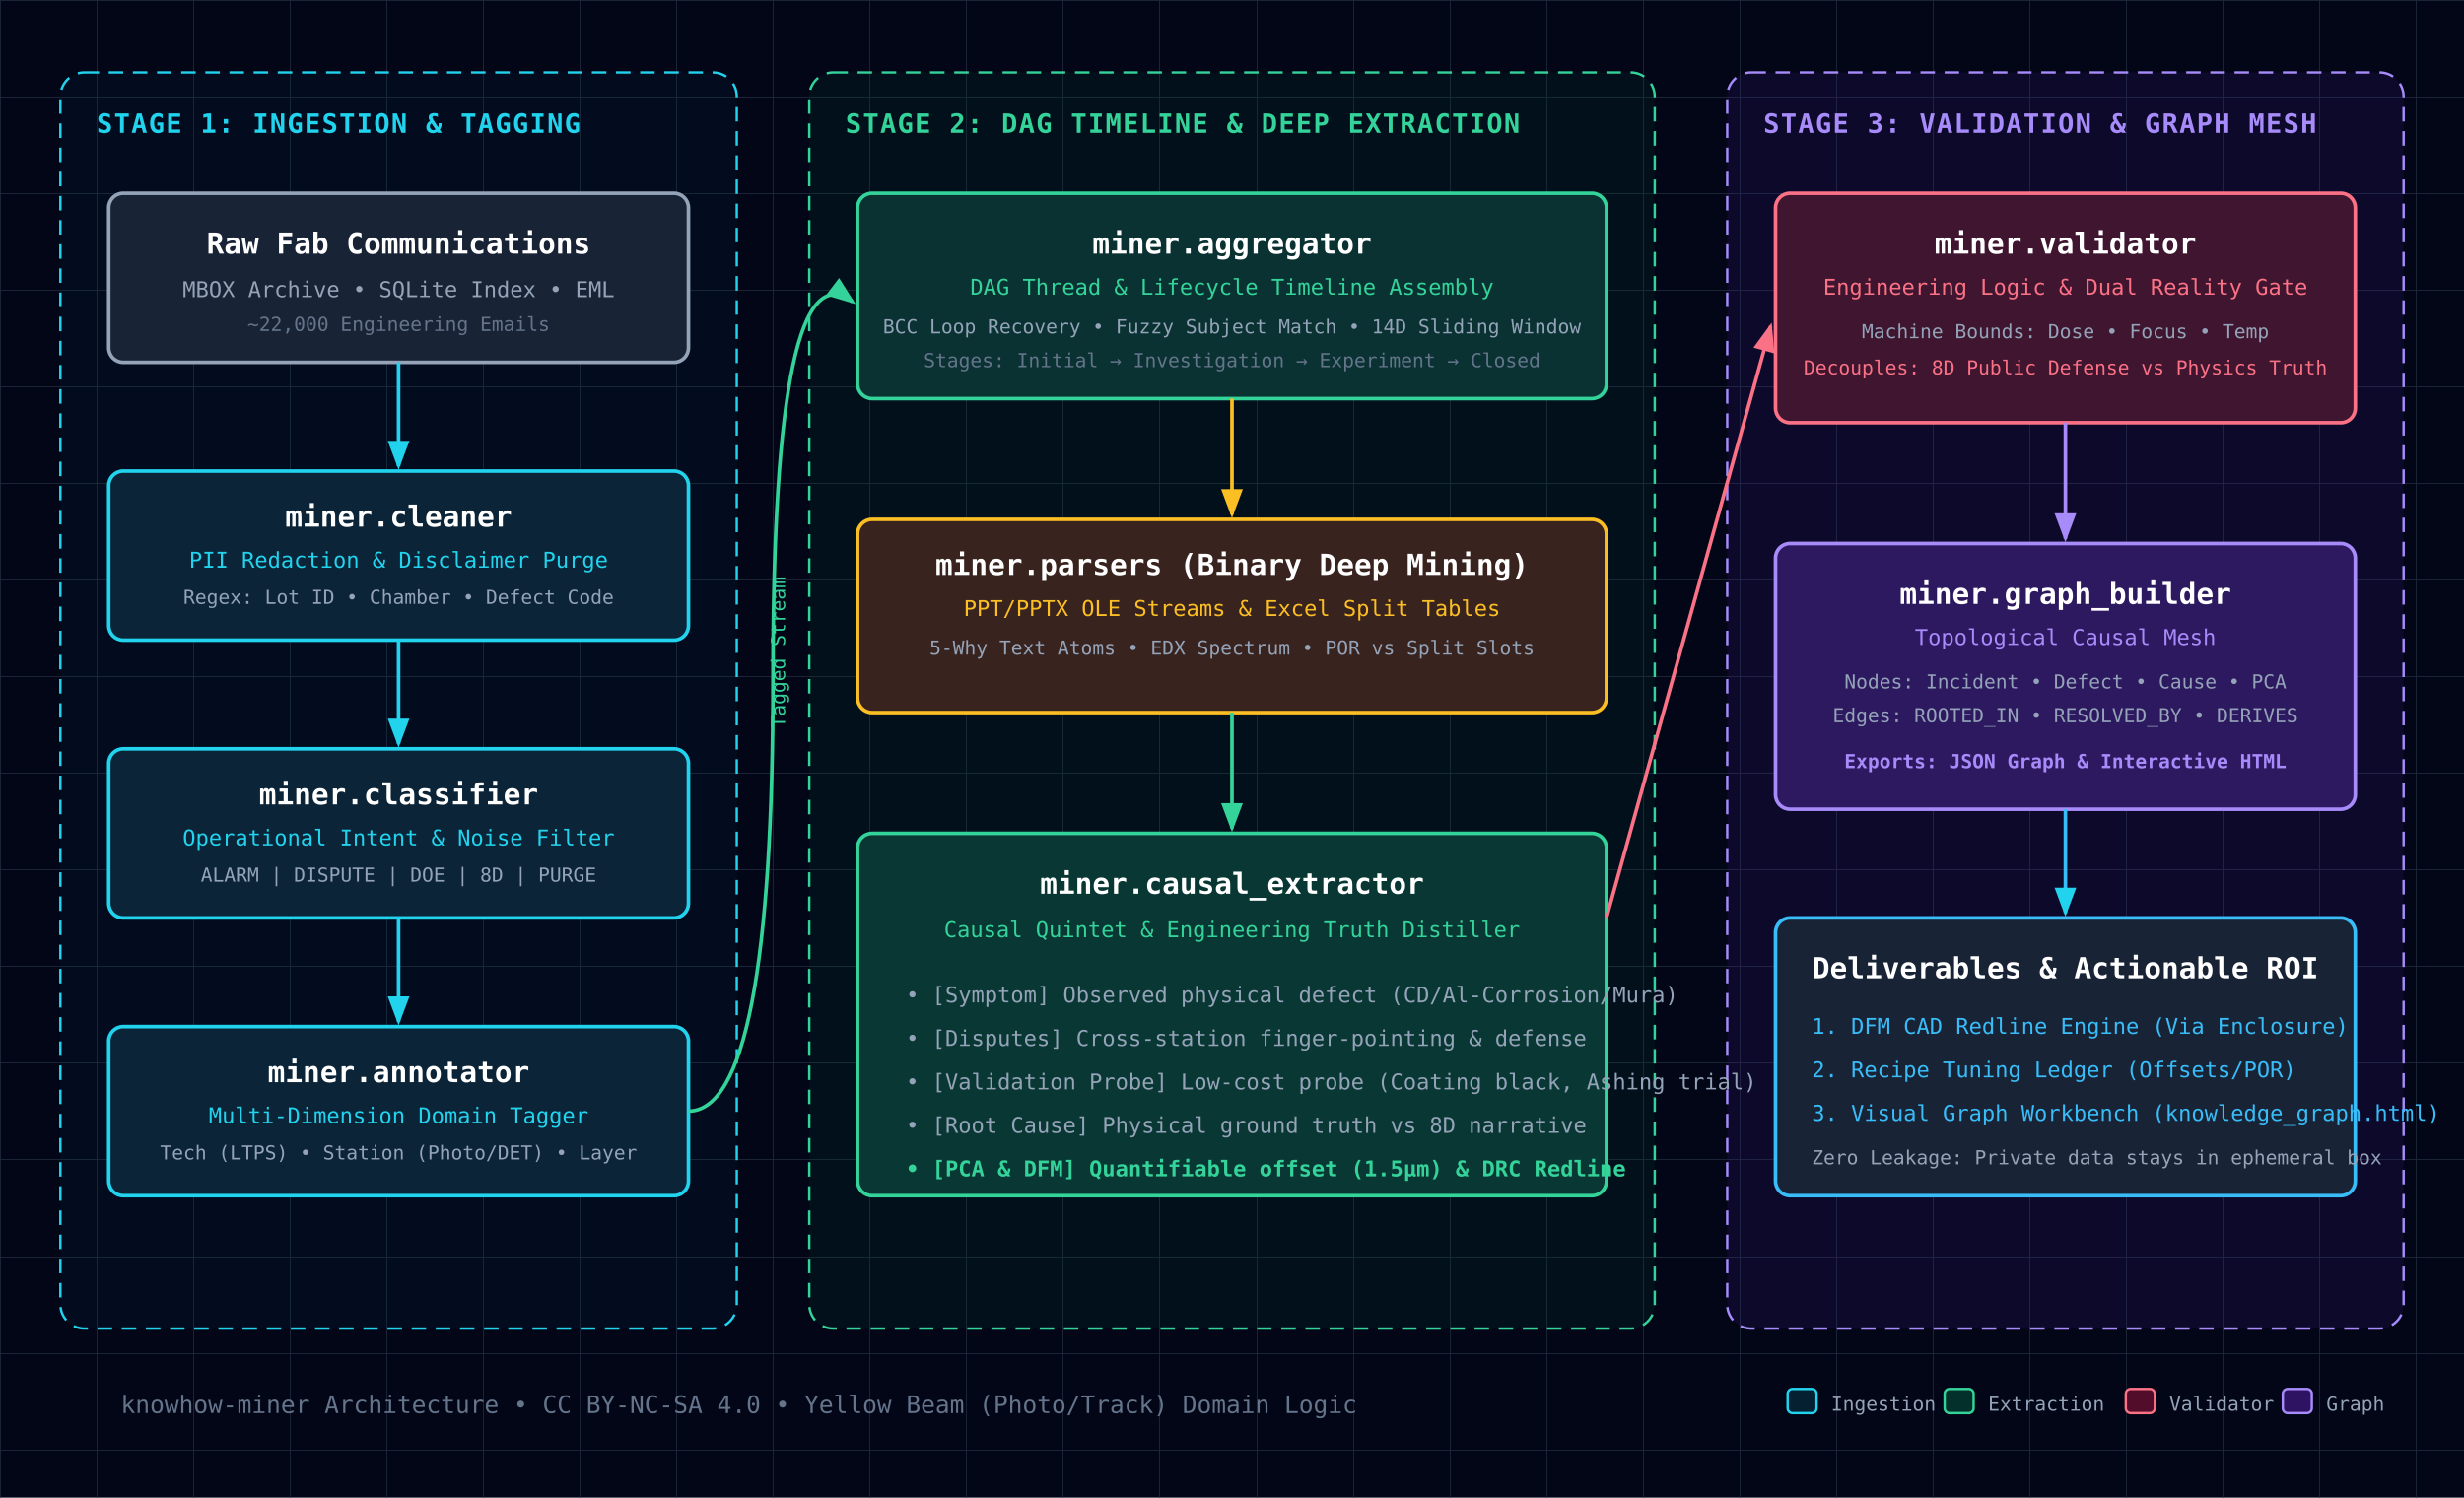
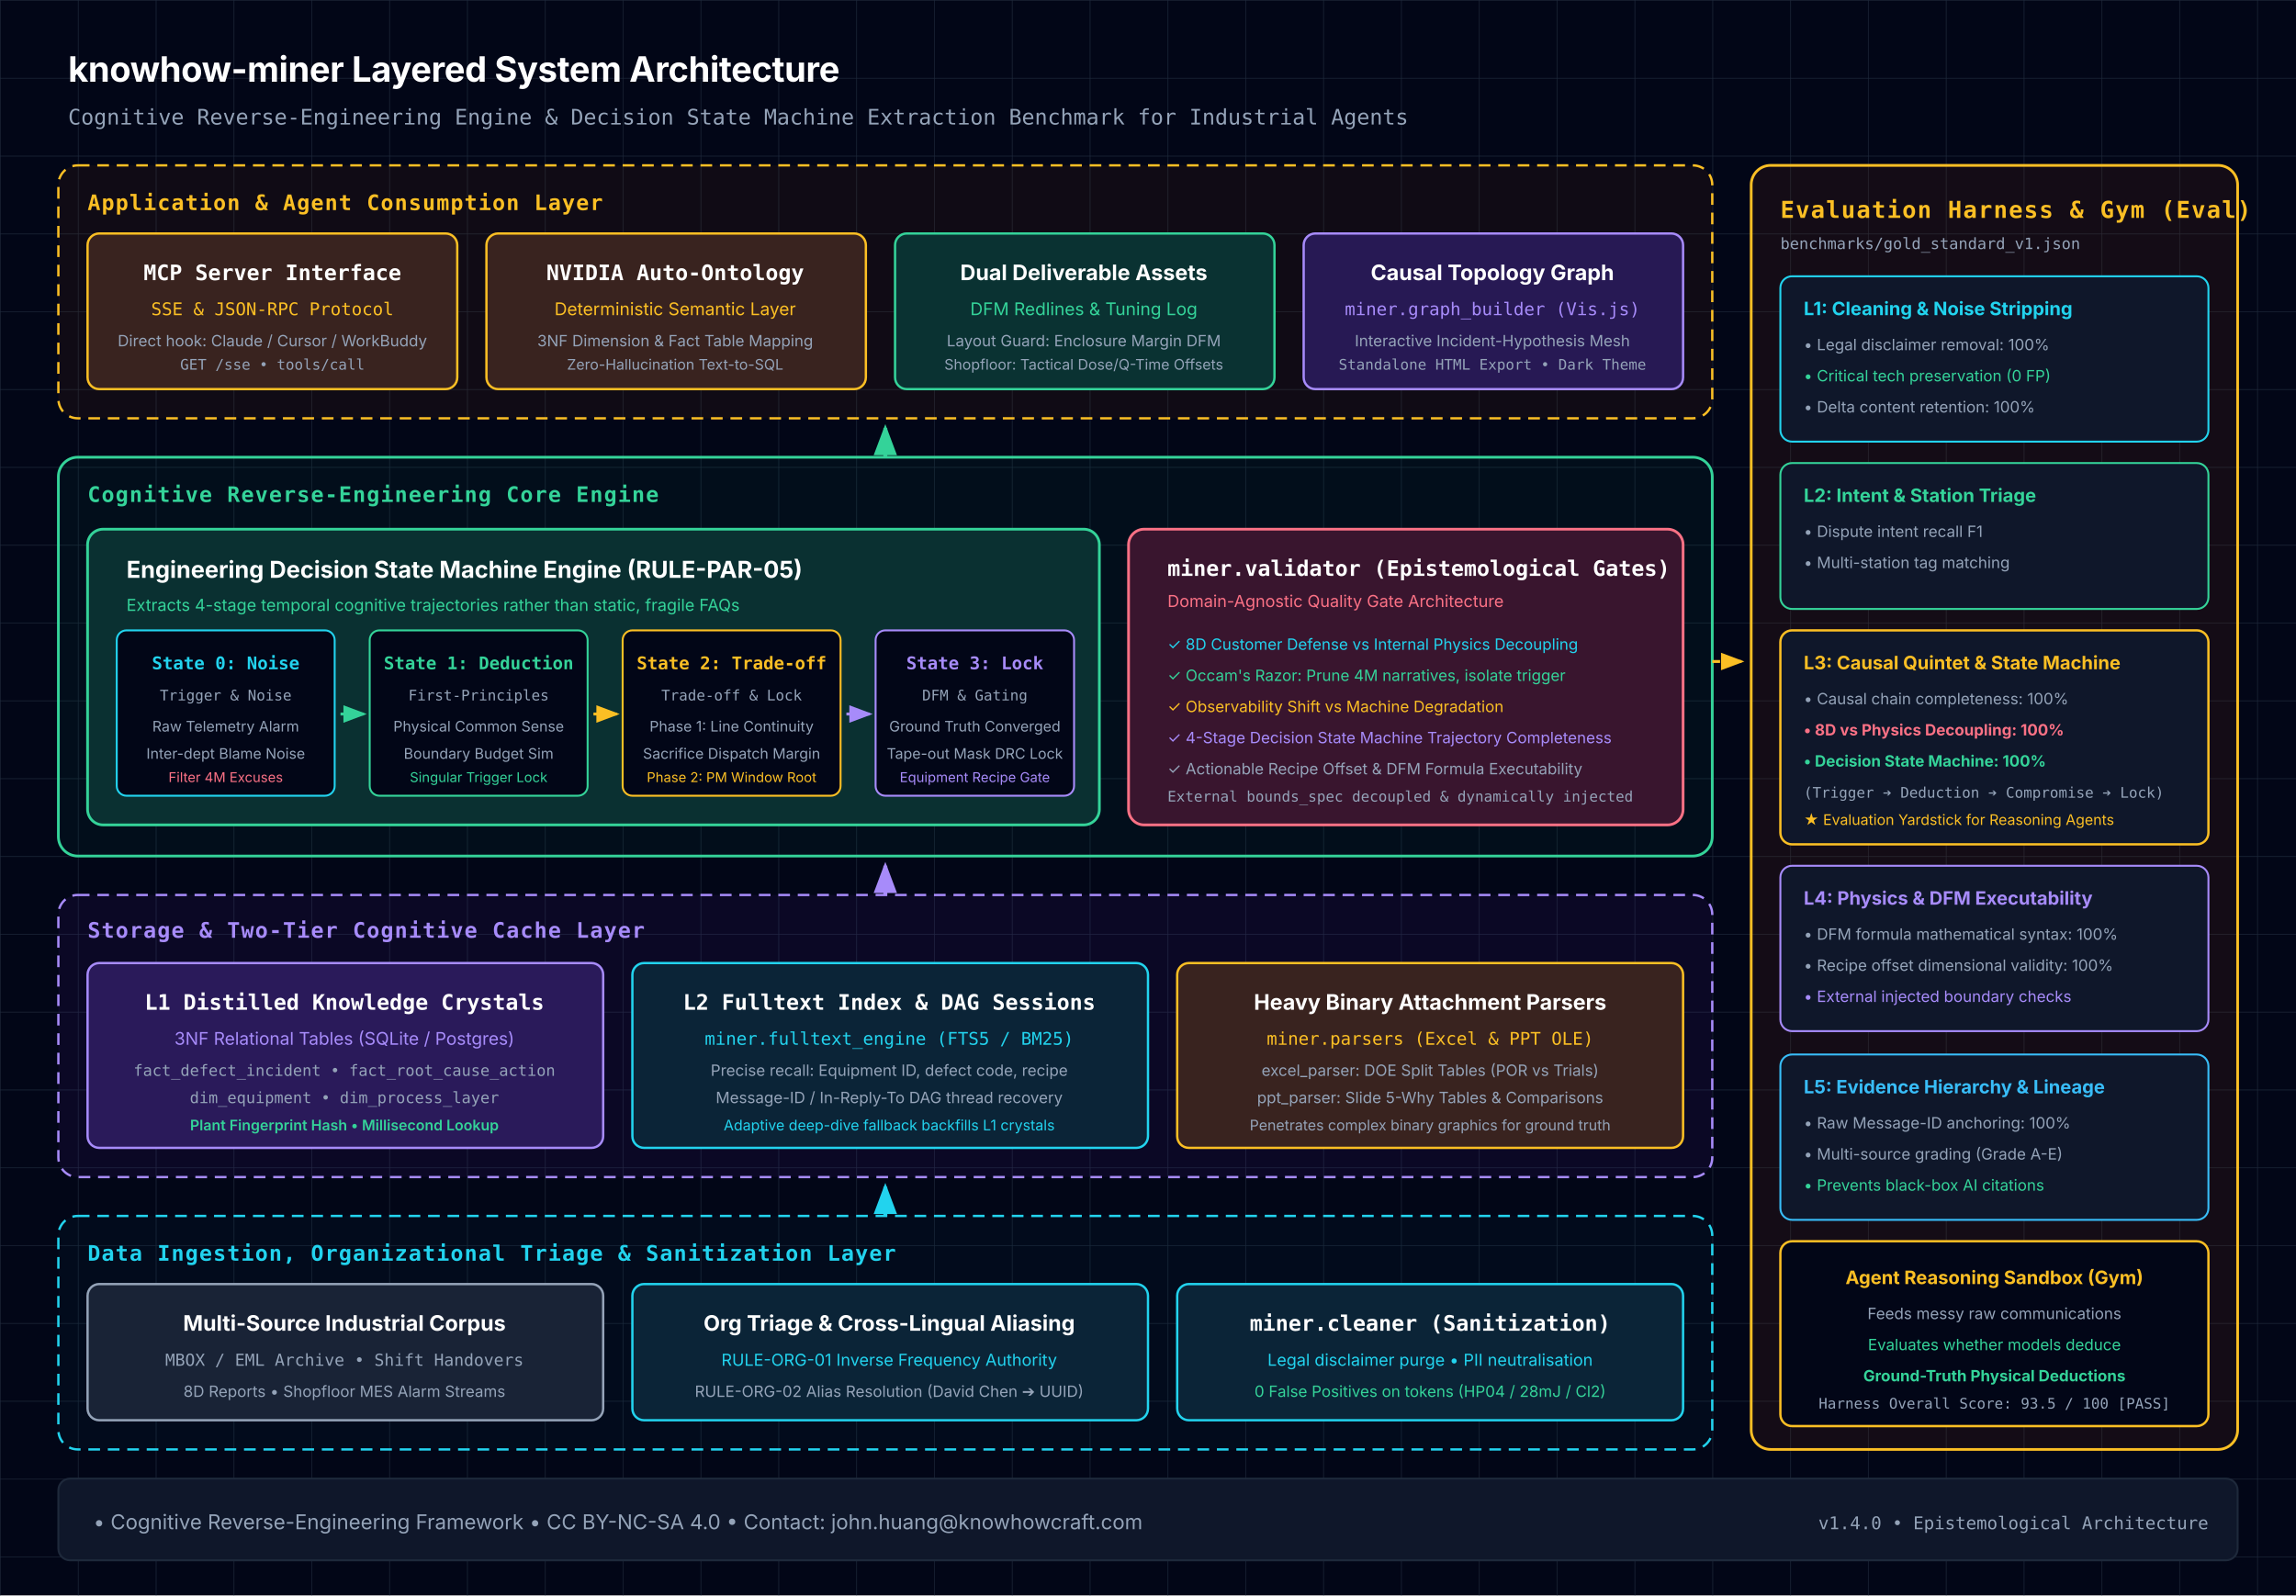
- <svg xmlns="http://www.w3.org/2000/svg" viewBox="0 0 1020 620" width="100%" height="100%">
+ <svg xmlns="http://www.w3.org/2000/svg" viewBox="0 0 1180 820" width="100%" height="100%">
  <defs>
    <pattern id="grid" width="40" height="40" patternUnits="userSpaceOnUse">
-       <path d="M 40 0 L 0 0 0 40" fill="none" stroke="#1e293b" stroke-width="0.7" />
+       <path d="M 40 0 L 0 0 0 40" fill="none" stroke="#1e293b" stroke-width="0.6" />
    </pattern>
    <marker id="arrow-cyan" markerWidth="8" markerHeight="6" refX="7" refY="3" orient="auto">
      <polygon points="0 0, 8 3, 0 6" fill="#22d3ee" />
    </marker>
    <marker id="arrow-emerald" markerWidth="8" markerHeight="6" refX="7" refY="3" orient="auto">
      <polygon points="0 0, 8 3, 0 6" fill="#34d399" />
    </marker>
    <marker id="arrow-amber" markerWidth="8" markerHeight="6" refX="7" refY="3" orient="auto">
      <polygon points="0 0, 8 3, 0 6" fill="#fbbf24" />
    </marker>
    <marker id="arrow-rose" markerWidth="8" markerHeight="6" refX="7" refY="3" orient="auto">
      <polygon points="0 0, 8 3, 0 6" fill="#fb7185" />
    </marker>
    <marker id="arrow-violet" markerWidth="8" markerHeight="6" refX="7" refY="3" orient="auto">
      <polygon points="0 0, 8 3, 0 6" fill="#a78bfa" />
    </marker>
-     <marker id="arrow-slate" markerWidth="8" markerHeight="6" refX="7" refY="3" orient="auto">
-       <polygon points="0 0, 8 3, 0 6" fill="#94a3b8" />
-     </marker>
  </defs>
  <rect width="100%" height="100%" fill="#020617" />
  <rect width="100%" height="100%" fill="url(#grid)" />
-   <rect x="25" y="30" width="280" height="520" rx="10" fill="rgba(8, 51, 68, 0.15)" stroke="#22d3ee" stroke-width="1" stroke-dasharray="6,4" />
-   <text x="40" y="55" fill="#22d3ee" font-family="'JetBrains Mono', Consolas, monospace" font-size="11" font-weight="700" letter-spacing="0.05em">STAGE 1: INGESTION &amp; TAGGING</text>
-   <rect x="335" y="30" width="350" height="520" rx="10" fill="rgba(6, 78, 59, 0.15)" stroke="#34d399" stroke-width="1" stroke-dasharray="6,4" />
-   <text x="350" y="55" fill="#34d399" font-family="'JetBrains Mono', Consolas, monospace" font-size="11" font-weight="700" letter-spacing="0.05em">STAGE 2: DAG TIMELINE &amp; DEEP EXTRACTION</text>
-   <rect x="715" y="30" width="280" height="520" rx="10" fill="rgba(76, 29, 149, 0.15)" stroke="#a78bfa" stroke-width="1" stroke-dasharray="6,4" />
-   <text x="730" y="55" fill="#a78bfa" font-family="'JetBrains Mono', Consolas, monospace" font-size="11" font-weight="700" letter-spacing="0.05em">STAGE 3: VALIDATION &amp; GRAPH MESH</text>
-   <rect x="45" y="80" width="240" height="70" rx="6" fill="#0f172a" />
-   <rect x="45" y="80" width="240" height="70" rx="6" fill="rgba(30, 41, 59, 0.7)" stroke="#94a3b8" stroke-width="1.5" />
-   <text x="165" y="105" fill="#ffffff" font-family="'JetBrains Mono', monospace" font-size="12" font-weight="700" text-anchor="middle">Raw Fab Communications</text>
-   <text x="165" y="123" fill="#94a3b8" font-family="'JetBrains Mono', monospace" font-size="9" text-anchor="middle">MBOX Archive • SQLite Index • EML</text>
-   <text x="165" y="137" fill="#64748b" font-family="'JetBrains Mono', monospace" font-size="8" text-anchor="middle">~22,000 Engineering Emails</text>
-   <rect x="45" y="195" width="240" height="70" rx="6" fill="#0f172a" />
-   <rect x="45" y="195" width="240" height="70" rx="6" fill="rgba(8, 51, 68, 0.5)" stroke="#22d3ee" stroke-width="1.5" />
-   <text x="165" y="218" fill="#ffffff" font-family="'JetBrains Mono', monospace" font-size="12" font-weight="700" text-anchor="middle">miner.cleaner</text>
-   <text x="165" y="235" fill="#22d3ee" font-family="'JetBrains Mono', monospace" font-size="9" text-anchor="middle">PII Redaction &amp; Disclaimer Purge</text>
-   <text x="165" y="250" fill="#94a3b8" font-family="'JetBrains Mono', monospace" font-size="8" text-anchor="middle">Regex: Lot ID • Chamber • Defect Code</text>
-   <rect x="45" y="310" width="240" height="70" rx="6" fill="#0f172a" />
-   <rect x="45" y="310" width="240" height="70" rx="6" fill="rgba(8, 51, 68, 0.5)" stroke="#22d3ee" stroke-width="1.5" />
-   <text x="165" y="333" fill="#ffffff" font-family="'JetBrains Mono', monospace" font-size="12" font-weight="700" text-anchor="middle">miner.classifier</text>
-   <text x="165" y="350" fill="#22d3ee" font-family="'JetBrains Mono', monospace" font-size="9" text-anchor="middle">Operational Intent &amp; Noise Filter</text>
-   <text x="165" y="365" fill="#94a3b8" font-family="'JetBrains Mono', monospace" font-size="8" text-anchor="middle">ALARM | DISPUTE | DOE | 8D | PURGE</text>
-   <rect x="45" y="425" width="240" height="70" rx="6" fill="#0f172a" />
-   <rect x="45" y="425" width="240" height="70" rx="6" fill="rgba(8, 51, 68, 0.5)" stroke="#22d3ee" stroke-width="1.5" />
-   <text x="165" y="448" fill="#ffffff" font-family="'JetBrains Mono', monospace" font-size="12" font-weight="700" text-anchor="middle">miner.annotator</text>
-   <text x="165" y="465" fill="#22d3ee" font-family="'JetBrains Mono', monospace" font-size="9" text-anchor="middle">Multi-Dimension Domain Tagger</text>
-   <text x="165" y="480" fill="#94a3b8" font-family="'JetBrains Mono', monospace" font-size="8" text-anchor="middle">Tech (LTPS) • Station (Photo/DET) • Layer</text>
-   <line x1="165" y1="150" x2="165" y2="193" stroke="#22d3ee" stroke-width="1.5" marker-end="url(#arrow-cyan)" />
-   <line x1="165" y1="265" x2="165" y2="308" stroke="#22d3ee" stroke-width="1.5" marker-end="url(#arrow-cyan)" />
-   <line x1="165" y1="380" x2="165" y2="423" stroke="#22d3ee" stroke-width="1.5" marker-end="url(#arrow-cyan)" />
-   <rect x="355" y="80" width="310" height="85" rx="6" fill="#0f172a" />
-   <rect x="355" y="80" width="310" height="85" rx="6" fill="rgba(6, 78, 59, 0.5)" stroke="#34d399" stroke-width="1.5" />
-   <text x="510" y="105" fill="#ffffff" font-family="'JetBrains Mono', monospace" font-size="12" font-weight="700" text-anchor="middle">miner.aggregator</text>
-   <text x="510" y="122" fill="#34d399" font-family="'JetBrains Mono', monospace" font-size="9" text-anchor="middle">DAG Thread &amp; Lifecycle Timeline Assembly</text>
-   <text x="510" y="138" fill="#94a3b8" font-family="'JetBrains Mono', monospace" font-size="8" text-anchor="middle">BCC Loop Recovery • Fuzzy Subject Match • 14D Sliding Window</text>
-   <text x="510" y="152" fill="#64748b" font-family="'JetBrains Mono', monospace" font-size="8" text-anchor="middle">Stages: Initial → Investigation → Experiment → Closed</text>
-   <rect x="355" y="215" width="310" height="80" rx="6" fill="#0f172a" />
-   <rect x="355" y="215" width="310" height="80" rx="6" fill="rgba(120, 53, 15, 0.4)" stroke="#fbbf24" stroke-width="1.5" />
-   <text x="510" y="238" fill="#ffffff" font-family="'JetBrains Mono', monospace" font-size="12" font-weight="700" text-anchor="middle">miner.parsers (Binary Deep Mining)</text>
-   <text x="510" y="255" fill="#fbbf24" font-family="'JetBrains Mono', monospace" font-size="9" text-anchor="middle">PPT/PPTX OLE Streams &amp; Excel Split Tables</text>
-   <text x="510" y="271" fill="#94a3b8" font-family="'JetBrains Mono', monospace" font-size="8" text-anchor="middle">5-Why Text Atoms • EDX Spectrum • POR vs Split Slots</text>
-   <rect x="355" y="345" width="310" height="150" rx="6" fill="#0f172a" />
-   <rect x="355" y="345" width="310" height="150" rx="6" fill="rgba(6, 78, 59, 0.6)" stroke="#34d399" stroke-width="1.5" />
-   <text x="510" y="370" fill="#ffffff" font-family="'JetBrains Mono', monospace" font-size="12" font-weight="700" text-anchor="middle">miner.causal_extractor</text>
-   <text x="510" y="388" fill="#34d399" font-family="'JetBrains Mono', monospace" font-size="9" text-anchor="middle">Causal Quintet &amp; Engineering Truth Distiller</text>
-   <text x="375" y="415" fill="#94a3b8" font-family="'JetBrains Mono', monospace" font-size="9">• [Symptom] Observed physical defect (CD/Al-Corrosion/Mura)</text>
-   <text x="375" y="433" fill="#94a3b8" font-family="'JetBrains Mono', monospace" font-size="9">• [Disputes] Cross-station finger-pointing &amp; defense</text>
-   <text x="375" y="451" fill="#94a3b8" font-family="'JetBrains Mono', monospace" font-size="9">• [Validation Probe] Low-cost probe (Coating black, Ashing trial)</text>
-   <text x="375" y="469" fill="#94a3b8" font-family="'JetBrains Mono', monospace" font-size="9">• [Root Cause] Physical ground truth vs 8D narrative</text>
-   <text x="375" y="487" fill="#34d399" font-family="'JetBrains Mono', monospace" font-size="9" font-weight="600">• [PCA &amp; DFM] Quantifiable offset (1.5μm) &amp; DRC Redline</text>
-   <path d="M 285 460 Q 320 460 320 280 T 353 125" fill="none" stroke="#34d399" stroke-width="1.5" marker-end="url(#arrow-emerald)" />
-   <text x="325" y="270" fill="#34d399" font-family="'JetBrains Mono', monospace" font-size="8" text-anchor="middle" transform="rotate(-90 325 270)">Tagged Stream</text>
-   <line x1="510" y1="165" x2="510" y2="213" stroke="#fbbf24" stroke-width="1.5" marker-end="url(#arrow-amber)" />
-   <line x1="510" y1="295" x2="510" y2="343" stroke="#34d399" stroke-width="1.5" marker-end="url(#arrow-emerald)" />
-   <rect x="735" y="80" width="240" height="95" rx="6" fill="#0f172a" />
-   <rect x="735" y="80" width="240" height="95" rx="6" fill="rgba(136, 19, 55, 0.4)" stroke="#fb7185" stroke-width="1.5" />
-   <text x="855" y="105" fill="#ffffff" font-family="'JetBrains Mono', monospace" font-size="12" font-weight="700" text-anchor="middle">miner.validator</text>
-   <text x="855" y="122" fill="#fb7185" font-family="'JetBrains Mono', monospace" font-size="9" text-anchor="middle">Engineering Logic &amp; Dual Reality Gate</text>
-   <text x="855" y="140" fill="#94a3b8" font-family="'JetBrains Mono', monospace" font-size="8" text-anchor="middle">Machine Bounds: Dose • Focus • Temp</text>
-   <text x="855" y="155" fill="#fb7185" font-family="'JetBrains Mono', monospace" font-size="8" text-anchor="middle">Decouples: 8D Public Defense vs Physics Truth</text>
-   <rect x="735" y="225" width="240" height="110" rx="6" fill="#0f172a" />
-   <rect x="735" y="225" width="240" height="110" rx="6" fill="rgba(76, 29, 149, 0.5)" stroke="#a78bfa" stroke-width="1.5" />
-   <text x="855" y="250" fill="#ffffff" font-family="'JetBrains Mono', monospace" font-size="12" font-weight="700" text-anchor="middle">miner.graph_builder</text>
-   <text x="855" y="267" fill="#a78bfa" font-family="'JetBrains Mono', monospace" font-size="9" text-anchor="middle">Topological Causal Mesh</text>
-   <text x="855" y="285" fill="#94a3b8" font-family="'JetBrains Mono', monospace" font-size="8" text-anchor="middle">Nodes: Incident • Defect • Cause • PCA</text>
-   <text x="855" y="299" fill="#94a3b8" font-family="'JetBrains Mono', monospace" font-size="8" text-anchor="middle">Edges: ROOTED_IN • RESOLVED_BY • DERIVES</text>
-   <text x="855" y="318" fill="#a78bfa" font-family="'JetBrains Mono', monospace" font-size="8" font-weight="600" text-anchor="middle">Exports: JSON Graph &amp; Interactive HTML</text>
-   <rect x="735" y="380" width="240" height="115" rx="6" fill="#0f172a" />
-   <rect x="735" y="380" width="240" height="115" rx="6" fill="rgba(30, 41, 59, 0.7)" stroke="#38bdf8" stroke-width="1.5" />
-   <text x="855" y="405" fill="#ffffff" font-family="'JetBrains Mono', monospace" font-size="12" font-weight="700" text-anchor="middle">Deliverables &amp; Actionable ROI</text>
-   <text x="750" y="428" fill="#38bdf8" font-family="'JetBrains Mono', monospace" font-size="9">1. DFM CAD Redline Engine (Via Enclosure)</text>
-   <text x="750" y="446" fill="#38bdf8" font-family="'JetBrains Mono', monospace" font-size="9">2. Recipe Tuning Ledger (Offsets/POR)</text>
-   <text x="750" y="464" fill="#38bdf8" font-family="'JetBrains Mono', monospace" font-size="9">3. Visual Graph Workbench (knowledge_graph.html)</text>
-   <text x="750" y="482" fill="#94a3b8" font-family="'JetBrains Mono', monospace" font-size="8">Zero Leakage: Private data stays in ephemeral box</text>
-   <line x1="665" y1="380" x2="733" y2="135" stroke="#fb7185" stroke-width="1.5" marker-end="url(#arrow-rose)" />
-   <line x1="855" y1="175" x2="855" y2="223" stroke="#a78bfa" stroke-width="1.5" marker-end="url(#arrow-violet)" />
-   <line x1="855" y1="335" x2="855" y2="378" stroke="#38bdf8" stroke-width="1.5" marker-end="url(#arrow-cyan)" />
-   <text x="50" y="585" fill="#64748b" font-family="'JetBrains Mono', monospace" font-size="10">knowhow-miner Architecture • CC BY-NC-SA 4.0 • Yellow Beam (Photo/Track) Domain Logic</text>
-   <rect x="740" y="575" width="12" height="10" rx="2" fill="rgba(8, 51, 68, 0.6)" stroke="#22d3ee" stroke-width="1" />
-   <text x="758" y="584" fill="#94a3b8" font-family="'JetBrains Mono', monospace" font-size="8">Ingestion</text>
-   <rect x="805" y="575" width="12" height="10" rx="2" fill="rgba(6, 78, 59, 0.6)" stroke="#34d399" stroke-width="1" />
-   <text x="823" y="584" fill="#94a3b8" font-family="'JetBrains Mono', monospace" font-size="8">Extraction</text>
-   <rect x="880" y="575" width="12" height="10" rx="2" fill="rgba(136, 19, 55, 0.6)" stroke="#fb7185" stroke-width="1" />
-   <text x="898" y="584" fill="#94a3b8" font-family="'JetBrains Mono', monospace" font-size="8">Validator</text>
-   <rect x="945" y="575" width="12" height="10" rx="2" fill="rgba(76, 29, 149, 0.6)" stroke="#a78bfa" stroke-width="1" />
-   <text x="963" y="584" fill="#94a3b8" font-family="'JetBrains Mono', monospace" font-size="8">Graph</text>
+   <text x="35" y="42" fill="#ffffff" font-family="'Inter', -apple-system, sans-serif" font-size="18" font-weight="700" letter-spacing="-0.01em">knowhow-miner Layered System Architecture</text>
+   <text x="35" y="64" fill="#94a3b8" font-family="'JetBrains Mono', monospace" font-size="11">Cognitive Reverse-Engineering Engine &amp; Decision State Machine Extraction Benchmark for Industrial Agents</text>
+   <rect x="30" y="85" width="850" height="130" rx="10" fill="rgba(120, 53, 15, 0.12)" stroke="#fbbf24" stroke-width="1.2" stroke-dasharray="6,4" />
+   <text x="45" y="108" fill="#fbbf24" font-family="'JetBrains Mono', monospace" font-size="11" font-weight="700" letter-spacing="0.05em">Application &amp; Agent Consumption Layer</text>
+   <g transform="translate(45, 120)">
+     <rect width="190" height="80" rx="6" fill="#0f172a" />
+     <rect width="190" height="80" rx="6" fill="rgba(120, 53, 15, 0.4)" stroke="#fbbf24" stroke-width="1.2" />
+     <text x="95" y="24" fill="#ffffff" font-family="'JetBrains Mono', monospace" font-size="11" font-weight="700" text-anchor="middle">MCP Server Interface</text>
+     <text x="95" y="42" fill="#fbbf24" font-family="'JetBrains Mono', monospace" font-size="9" text-anchor="middle">SSE &amp; JSON-RPC Protocol</text>
+     <text x="95" y="58" fill="#94a3b8" font-family="'Inter', sans-serif" font-size="8" text-anchor="middle">Direct hook: Claude / Cursor / WorkBuddy</text>
+     <text x="95" y="70" fill="#94a3b8" font-family="'JetBrains Mono', monospace" font-size="7.5" text-anchor="middle">GET /sse • tools/call</text>
+   </g>
+   <g transform="translate(250, 120)">
+     <rect width="195" height="80" rx="6" fill="#0f172a" />
+     <rect width="195" height="80" rx="6" fill="rgba(120, 53, 15, 0.4)" stroke="#fbbf24" stroke-width="1.2" />
+     <text x="97" y="24" fill="#ffffff" font-family="'JetBrains Mono', monospace" font-size="11" font-weight="700" text-anchor="middle">NVIDIA Auto-Ontology</text>
+     <text x="97" y="42" fill="#fbbf24" font-family="'Inter', sans-serif" font-size="9" text-anchor="middle">Deterministic Semantic Layer</text>
+     <text x="97" y="58" fill="#94a3b8" font-family="'Inter', sans-serif" font-size="8" text-anchor="middle">3NF Dimension &amp; Fact Table Mapping</text>
+     <text x="97" y="70" fill="#94a3b8" font-family="'Inter', sans-serif" font-size="7.5" text-anchor="middle">Zero-Hallucination Text-to-SQL</text>
+   </g>
+   <g transform="translate(460, 120)">
+     <rect width="195" height="80" rx="6" fill="#0f172a" />
+     <rect width="195" height="80" rx="6" fill="rgba(6, 78, 59, 0.5)" stroke="#34d399" stroke-width="1.2" />
+     <text x="97" y="24" fill="#ffffff" font-family="'Inter', sans-serif" font-size="11" font-weight="700" text-anchor="middle">Dual Deliverable Assets</text>
+     <text x="97" y="42" fill="#34d399" font-family="'Inter', sans-serif" font-size="9" text-anchor="middle">DFM Redlines &amp; Tuning Log</text>
+     <text x="97" y="58" fill="#94a3b8" font-family="'Inter', sans-serif" font-size="8" text-anchor="middle">Layout Guard: Enclosure Margin DFM</text>
+     <text x="97" y="70" fill="#94a3b8" font-family="'Inter', sans-serif" font-size="7.5" text-anchor="middle">Shopfloor: Tactical Dose/Q-Time Offsets</text>
+   </g>
+   <g transform="translate(670, 120)">
+     <rect width="195" height="80" rx="6" fill="#0f172a" />
+     <rect width="195" height="80" rx="6" fill="rgba(76, 29, 149, 0.4)" stroke="#a78bfa" stroke-width="1.2" />
+     <text x="97" y="24" fill="#ffffff" font-family="'Inter', sans-serif" font-size="11" font-weight="700" text-anchor="middle">Causal Topology Graph</text>
+     <text x="97" y="42" fill="#a78bfa" font-family="'JetBrains Mono', monospace" font-size="9" text-anchor="middle">miner.graph_builder (Vis.js)</text>
+     <text x="97" y="58" fill="#94a3b8" font-family="'Inter', sans-serif" font-size="8" text-anchor="middle">Interactive Incident-Hypothesis Mesh</text>
+     <text x="97" y="70" fill="#94a3b8" font-family="'JetBrains Mono', monospace" font-size="7.5" text-anchor="middle">Standalone HTML Export • Dark Theme</text>
+   </g>
+   <rect x="30" y="235" width="850" height="205" rx="10" fill="rgba(6, 78, 59, 0.12)" stroke="#34d399" stroke-width="1.4" />
+   <text x="45" y="258" fill="#34d399" font-family="'JetBrains Mono', monospace" font-size="11" font-weight="700" letter-spacing="0.05em">Cognitive Reverse-Engineering Core Engine</text>
+   <g transform="translate(45, 272)">
+     <rect width="520" height="152" rx="8" fill="#0f172a" />
+     <rect width="520" height="152" rx="8" fill="rgba(6, 78, 59, 0.45)" stroke="#34d399" stroke-width="1.4" />
+     <text x="20" y="25" fill="#ffffff" font-family="'Inter', sans-serif" font-size="12" font-weight="700">Engineering Decision State Machine Engine (RULE-PAR-05)</text>
+     <text x="20" y="42" fill="#34d399" font-family="'Inter', sans-serif" font-size="8.5">Extracts 4-stage temporal cognitive trajectories rather than static, fragile FAQs</text>
+     <g transform="translate(15, 52)">
+       <rect width="112" height="85" rx="5" fill="#020617" stroke="#22d3ee" stroke-width="1" />
+       <text x="56" y="20" fill="#22d3ee" font-family="'JetBrains Mono', monospace" font-size="9" font-weight="700" text-anchor="middle">State 0: Noise</text>
+       <text x="56" y="36" fill="#94a3b8" font-family="'JetBrains Mono', monospace" font-size="7.5" text-anchor="middle">Trigger &amp; Noise</text>
+       <text x="56" y="52" fill="#94a3b8" font-family="'Inter', sans-serif" font-size="7.5" text-anchor="middle">Raw Telemetry Alarm</text>
+       <text x="56" y="66" fill="#94a3b8" font-family="'Inter', sans-serif" font-size="7.5" text-anchor="middle">Inter-dept Blame Noise</text>
+       <text x="56" y="78" fill="#fb7185" font-family="'Inter', sans-serif" font-size="7" text-anchor="middle">Filter 4M Excuses</text>
+     </g>
+     <line x1="130" y1="95" x2="142" y2="95" stroke="#34d399" stroke-width="1.5" marker-end="url(#arrow-emerald)" />
+     <g transform="translate(145, 52)">
+       <rect width="112" height="85" rx="5" fill="#020617" stroke="#34d399" stroke-width="1" />
+       <text x="56" y="20" fill="#34d399" font-family="'JetBrains Mono', monospace" font-size="9" font-weight="700" text-anchor="middle">State 1: Deduction</text>
+       <text x="56" y="36" fill="#94a3b8" font-family="'JetBrains Mono', monospace" font-size="7.5" text-anchor="middle">First-Principles</text>
+       <text x="56" y="52" fill="#94a3b8" font-family="'Inter', sans-serif" font-size="7.5" text-anchor="middle">Physical Common Sense</text>
+       <text x="56" y="66" fill="#94a3b8" font-family="'Inter', sans-serif" font-size="7.5" text-anchor="middle">Boundary Budget Sim</text>
+       <text x="56" y="78" fill="#34d399" font-family="'Inter', sans-serif" font-size="7" text-anchor="middle">Singular Trigger Lock</text>
+     </g>
+     <line x1="260" y1="95" x2="272" y2="95" stroke="#fbbf24" stroke-width="1.5" marker-end="url(#arrow-amber)" />
+     <g transform="translate(275, 52)">
+       <rect width="112" height="85" rx="5" fill="#020617" stroke="#fbbf24" stroke-width="1" />
+       <text x="56" y="20" fill="#fbbf24" font-family="'JetBrains Mono', monospace" font-size="9" font-weight="700" text-anchor="middle">State 2: Trade-off</text>
+       <text x="56" y="36" fill="#94a3b8" font-family="'JetBrains Mono', monospace" font-size="7.5" text-anchor="middle">Trade-off &amp; Lock</text>
+       <text x="56" y="52" fill="#94a3b8" font-family="'Inter', sans-serif" font-size="7.5" text-anchor="middle">Phase 1: Line Continuity</text>
+       <text x="56" y="66" fill="#94a3b8" font-family="'Inter', sans-serif" font-size="7.5" text-anchor="middle">Sacrifice Dispatch Margin</text>
+       <text x="56" y="78" fill="#fbbf24" font-family="'Inter', sans-serif" font-size="7" text-anchor="middle">Phase 2: PM Window Root</text>
+     </g>
+     <line x1="390" y1="95" x2="402" y2="95" stroke="#a78bfa" stroke-width="1.5" marker-end="url(#arrow-violet)" />
+     <g transform="translate(405, 52)">
+       <rect width="102" height="85" rx="5" fill="#020617" stroke="#a78bfa" stroke-width="1" />
+       <text x="51" y="20" fill="#a78bfa" font-family="'JetBrains Mono', monospace" font-size="9" font-weight="700" text-anchor="middle">State 3: Lock</text>
+       <text x="51" y="36" fill="#94a3b8" font-family="'JetBrains Mono', monospace" font-size="7.5" text-anchor="middle">DFM &amp; Gating</text>
+       <text x="51" y="52" fill="#94a3b8" font-family="'Inter', sans-serif" font-size="7.5" text-anchor="middle">Ground Truth Converged</text>
+       <text x="51" y="66" fill="#94a3b8" font-family="'Inter', sans-serif" font-size="7.5" text-anchor="middle">Tape-out Mask DRC Lock</text>
+       <text x="51" y="78" fill="#a78bfa" font-family="'Inter', sans-serif" font-size="7" text-anchor="middle">Equipment Recipe Gate</text>
+     </g>
+   </g>
+   <g transform="translate(580, 272)">
+     <rect width="285" height="152" rx="8" fill="#0f172a" />
+     <rect width="285" height="152" rx="8" fill="rgba(136, 19, 55, 0.35)" stroke="#fb7185" stroke-width="1.4" />
+     <text x="20" y="24" fill="#ffffff" font-family="'JetBrains Mono', monospace" font-size="11" font-weight="700">miner.validator (Epistemological Gates)</text>
+     <text x="20" y="40" fill="#fb7185" font-family="'Inter', sans-serif" font-size="8.5">Domain-Agnostic Quality Gate Architecture</text>
+     <text x="20" y="62" fill="#22d3ee" font-family="'Inter', sans-serif" font-size="8">✓ 8D Customer Defense vs Internal Physics Decoupling</text>
+     <text x="20" y="78" fill="#34d399" font-family="'Inter', sans-serif" font-size="8">✓ Occam's Razor: Prune 4M narratives, isolate trigger</text>
+     <text x="20" y="94" fill="#fbbf24" font-family="'Inter', sans-serif" font-size="8">✓ Observability Shift vs Machine Degradation</text>
+     <text x="20" y="110" fill="#a78bfa" font-family="'Inter', sans-serif" font-size="8">✓ 4-Stage Decision State Machine Trajectory Completeness</text>
+     <text x="20" y="126" fill="#94a3b8" font-family="'Inter', sans-serif" font-size="8">✓ Actionable Recipe Offset &amp; DFM Formula Executability</text>
+     <text x="20" y="140" fill="#94a3b8" font-family="'JetBrains Mono', monospace" font-size="7.5">External bounds_spec decoupled &amp; dynamically injected</text>
+   </g>
+   <rect x="30" y="460" width="850" height="145" rx="10" fill="rgba(76, 29, 149, 0.12)" stroke="#a78bfa" stroke-width="1.2" stroke-dasharray="6,4" />
+   <text x="45" y="482" fill="#a78bfa" font-family="'JetBrains Mono', monospace" font-size="11" font-weight="700" letter-spacing="0.05em">Storage &amp; Two-Tier Cognitive Cache Layer</text>
+   <g transform="translate(45, 495)">
+     <rect width="265" height="95" rx="6" fill="#0f172a" />
+     <rect width="265" height="95" rx="6" fill="rgba(76, 29, 149, 0.45)" stroke="#a78bfa" stroke-width="1.2" />
+     <text x="132" y="24" fill="#ffffff" font-family="'JetBrains Mono', monospace" font-size="11" font-weight="700" text-anchor="middle">L1 Distilled Knowledge Crystals</text>
+     <text x="132" y="42" fill="#a78bfa" font-family="'Inter', sans-serif" font-size="9" text-anchor="middle">3NF Relational Tables (SQLite / Postgres)</text>
+     <text x="132" y="58" fill="#94a3b8" font-family="'JetBrains Mono', monospace" font-size="8" text-anchor="middle">fact_defect_incident • fact_root_cause_action</text>
+     <text x="132" y="72" fill="#94a3b8" font-family="'JetBrains Mono', monospace" font-size="8" text-anchor="middle">dim_equipment • dim_process_layer</text>
+     <text x="132" y="86" fill="#34d399" font-family="'Inter', sans-serif" font-size="7.5" font-weight="600" text-anchor="middle">Plant Fingerprint Hash • Millisecond Lookup</text>
+   </g>
+   <g transform="translate(325, 495)">
+     <rect width="265" height="95" rx="6" fill="#0f172a" />
+     <rect width="265" height="95" rx="6" fill="rgba(8, 51, 68, 0.5)" stroke="#22d3ee" stroke-width="1.2" />
+     <text x="132" y="24" fill="#ffffff" font-family="'JetBrains Mono', monospace" font-size="11" font-weight="700" text-anchor="middle">L2 Fulltext Index &amp; DAG Sessions</text>
+     <text x="132" y="42" fill="#22d3ee" font-family="'JetBrains Mono', monospace" font-size="9" text-anchor="middle">miner.fulltext_engine (FTS5 / BM25)</text>
+     <text x="132" y="58" fill="#94a3b8" font-family="'Inter', sans-serif" font-size="8" text-anchor="middle">Precise recall: Equipment ID, defect code, recipe</text>
+     <text x="132" y="72" fill="#94a3b8" font-family="'Inter', sans-serif" font-size="8" text-anchor="middle">Message-ID / In-Reply-To DAG thread recovery</text>
+     <text x="132" y="86" fill="#22d3ee" font-family="'Inter', sans-serif" font-size="7.5" text-anchor="middle">Adaptive deep-dive fallback backfills L1 crystals</text>
+   </g>
+   <g transform="translate(605, 495)">
+     <rect width="260" height="95" rx="6" fill="#0f172a" />
+     <rect width="260" height="95" rx="6" fill="rgba(120, 53, 15, 0.4)" stroke="#fbbf24" stroke-width="1.2" />
+     <text x="130" y="24" fill="#ffffff" font-family="'Inter', sans-serif" font-size="11" font-weight="700" text-anchor="middle">Heavy Binary Attachment Parsers</text>
+     <text x="130" y="42" fill="#fbbf24" font-family="'JetBrains Mono', monospace" font-size="9" text-anchor="middle">miner.parsers (Excel &amp; PPT OLE)</text>
+     <text x="130" y="58" fill="#94a3b8" font-family="'Inter', sans-serif" font-size="8" text-anchor="middle">excel_parser: DOE Split Tables (POR vs Trials)</text>
+     <text x="130" y="72" fill="#94a3b8" font-family="'Inter', sans-serif" font-size="8" text-anchor="middle">ppt_parser: Slide 5-Why Tables &amp; Comparisons</text>
+     <text x="130" y="86" fill="#94a3b8" font-family="'Inter', sans-serif" font-size="7.5" text-anchor="middle">Penetrates complex binary graphics for ground truth</text>
+   </g>
+   <rect x="30" y="625" width="850" height="120" rx="10" fill="rgba(8, 51, 68, 0.12)" stroke="#22d3ee" stroke-width="1.2" stroke-dasharray="6,4" />
+   <text x="45" y="648" fill="#22d3ee" font-family="'JetBrains Mono', monospace" font-size="11" font-weight="700" letter-spacing="0.05em">Data Ingestion, Organizational Triage &amp; Sanitization Layer</text>
+   <g transform="translate(45, 660)">
+     <rect width="265" height="70" rx="6" fill="#0f172a" />
+     <rect width="265" height="70" rx="6" fill="rgba(30, 41, 59, 0.7)" stroke="#94a3b8" stroke-width="1.2" />
+     <text x="132" y="24" fill="#ffffff" font-family="'Inter', sans-serif" font-size="11" font-weight="700" text-anchor="middle">Multi-Source Industrial Corpus</text>
+     <text x="132" y="42" fill="#94a3b8" font-family="'JetBrains Mono', monospace" font-size="8.5" text-anchor="middle">MBOX / EML Archive • Shift Handovers</text>
+     <text x="132" y="58" fill="#94a3b8" font-family="'Inter', sans-serif" font-size="8" text-anchor="middle">8D Reports • Shopfloor MES Alarm Streams</text>
+   </g>
+   <g transform="translate(325, 660)">
+     <rect width="265" height="70" rx="6" fill="#0f172a" />
+     <rect width="265" height="70" rx="6" fill="rgba(8, 51, 68, 0.5)" stroke="#22d3ee" stroke-width="1.2" />
+     <text x="132" y="24" fill="#ffffff" font-family="'Inter', sans-serif" font-size="11" font-weight="700" text-anchor="middle">Org Triage &amp; Cross-Lingual Aliasing</text>
+     <text x="132" y="42" fill="#22d3ee" font-family="'Inter', sans-serif" font-size="8.5" text-anchor="middle">RULE-ORG-01 Inverse Frequency Authority</text>
+     <text x="132" y="58" fill="#94a3b8" font-family="'Inter', sans-serif" font-size="8" text-anchor="middle">RULE-ORG-02 Alias Resolution (David Chen ➔ UUID)</text>
+   </g>
+   <g transform="translate(605, 660)">
+     <rect width="260" height="70" rx="6" fill="#0f172a" />
+     <rect width="260" height="70" rx="6" fill="rgba(8, 51, 68, 0.5)" stroke="#22d3ee" stroke-width="1.2" />
+     <text x="130" y="24" fill="#ffffff" font-family="'JetBrains Mono', monospace" font-size="11" font-weight="700" text-anchor="middle">miner.cleaner (Sanitization)</text>
+     <text x="130" y="42" fill="#22d3ee" font-family="'Inter', sans-serif" font-size="8.5" text-anchor="middle">Legal disclaimer purge • PII neutralisation</text>
+     <text x="130" y="58" fill="#34d399" font-family="'Inter', sans-serif" font-size="8" text-anchor="middle">0 False Positives on tokens (HP04 / 28mJ / Cl2)</text>
+   </g>
+   <rect x="900" y="85" width="250" height="660" rx="10" fill="rgba(120, 53, 15, 0.15)" stroke="#fbbf24" stroke-width="1.4" />
+   <text x="915" y="112" fill="#fbbf24" font-family="'JetBrains Mono', monospace" font-size="12" font-weight="700" letter-spacing="0.05em">Evaluation Harness &amp; Gym (Eval)</text>
+   <text x="915" y="128" fill="#94a3b8" font-family="'JetBrains Mono', monospace" font-size="8">benchmarks/gold_standard_v1.json</text>
+   <g transform="translate(915, 142)">
+     <rect width="220" height="85" rx="6" fill="#0f172a" stroke="#22d3ee" stroke-width="1" />
+     <text x="12" y="20" fill="#22d3ee" font-family="'Inter', sans-serif" font-size="9.5" font-weight="700">L1: Cleaning &amp; Noise Stripping</text>
+     <text x="12" y="38" fill="#94a3b8" font-family="'Inter', sans-serif" font-size="8">• Legal disclaimer removal: 100%</text>
+     <text x="12" y="54" fill="#34d399" font-family="'Inter', sans-serif" font-size="8">• Critical tech preservation (0 FP)</text>
+     <text x="12" y="70" fill="#94a3b8" font-family="'Inter', sans-serif" font-size="8">• Delta content retention: 100%</text>
+   </g>
+   <g transform="translate(915, 238)">
+     <rect width="220" height="75" rx="6" fill="#0f172a" stroke="#34d399" stroke-width="1" />
+     <text x="12" y="20" fill="#34d399" font-family="'Inter', sans-serif" font-size="9.5" font-weight="700">L2: Intent &amp; Station Triage</text>
+     <text x="12" y="38" fill="#94a3b8" font-family="'Inter', sans-serif" font-size="8">• Dispute intent recall F1</text>
+     <text x="12" y="54" fill="#94a3b8" font-family="'Inter', sans-serif" font-size="8">• Multi-station tag matching</text>
+   </g>
+   <g transform="translate(915, 324)">
+     <rect width="220" height="110" rx="6" fill="#0f172a" stroke="#fbbf24" stroke-width="1.2" />
+     <text x="12" y="20" fill="#fbbf24" font-family="'Inter', sans-serif" font-size="9.5" font-weight="700">L3: Causal Quintet &amp; State Machine</text>
+     <text x="12" y="38" fill="#94a3b8" font-family="'Inter', sans-serif" font-size="8">• Causal chain completeness: 100%</text>
+     <text x="12" y="54" fill="#fb7185" font-family="'Inter', sans-serif" font-size="8" font-weight="700">• 8D vs Physics Decoupling: 100%</text>
+     <text x="12" y="70" fill="#34d399" font-family="'Inter', sans-serif" font-size="8" font-weight="700">• Decision State Machine: 100%</text>
+     <text x="12" y="86" fill="#94a3b8" font-family="'JetBrains Mono', monospace" font-size="7.5">  (Trigger ➔ Deduction ➔ Compromise ➔ Lock)</text>
+     <text x="12" y="100" fill="#fbbf24" font-family="'Inter', sans-serif" font-size="7.5">★ Evaluation Yardstick for Reasoning Agents</text>
+   </g>
+   <g transform="translate(915, 445)">
+     <rect width="220" height="85" rx="6" fill="#0f172a" stroke="#a78bfa" stroke-width="1" />
+     <text x="12" y="20" fill="#a78bfa" font-family="'Inter', sans-serif" font-size="9.5" font-weight="700">L4: Physics &amp; DFM Executability</text>
+     <text x="12" y="38" fill="#94a3b8" font-family="'Inter', sans-serif" font-size="8">• DFM formula mathematical syntax: 100%</text>
+     <text x="12" y="54" fill="#94a3b8" font-family="'Inter', sans-serif" font-size="8">• Recipe offset dimensional validity: 100%</text>
+     <text x="12" y="70" fill="#a78bfa" font-family="'Inter', sans-serif" font-size="8">• External injected boundary checks</text>
+   </g>
+   <g transform="translate(915, 542)">
+     <rect width="220" height="85" rx="6" fill="#0f172a" stroke="#38bdf8" stroke-width="1" />
+     <text x="12" y="20" fill="#38bdf8" font-family="'Inter', sans-serif" font-size="9.5" font-weight="700">L5: Evidence Hierarchy &amp; Lineage</text>
+     <text x="12" y="38" fill="#94a3b8" font-family="'Inter', sans-serif" font-size="8">• Raw Message-ID anchoring: 100%</text>
+     <text x="12" y="54" fill="#94a3b8" font-family="'Inter', sans-serif" font-size="8">• Multi-source grading (Grade A-E)</text>
+     <text x="12" y="70" fill="#34d399" font-family="'Inter', sans-serif" font-size="8">• Prevents black-box AI citations</text>
+   </g>
+   <g transform="translate(915, 638)">
+     <rect width="220" height="95" rx="6" fill="#020617" stroke="#fbbf24" stroke-width="1.2" />
+     <text x="110" y="22" fill="#fbbf24" font-family="'Inter', sans-serif" font-size="9.5" font-weight="700" text-anchor="middle">Agent Reasoning Sandbox (Gym)</text>
+     <text x="110" y="40" fill="#94a3b8" font-family="'Inter', sans-serif" font-size="8" text-anchor="middle">Feeds messy raw communications</text>
+     <text x="110" y="56" fill="#34d399" font-family="'Inter', sans-serif" font-size="8" text-anchor="middle">Evaluates whether models deduce</text>
+     <text x="110" y="72" fill="#34d399" font-family="'Inter', sans-serif" font-size="8" font-weight="700" text-anchor="middle">Ground-Truth Physical Deductions</text>
+     <text x="110" y="86" fill="#94a3b8" font-family="'JetBrains Mono', monospace" font-size="7.5" text-anchor="middle">Harness Overall Score: 93.5 / 100 [PASS]</text>
+   </g>
+   <path d="M 455 625 L 455 610" fill="none" stroke="#22d3ee" stroke-width="2" marker-end="url(#arrow-cyan)" />
+   <path d="M 455 460 L 455 445" fill="none" stroke="#a78bfa" stroke-width="2" marker-end="url(#arrow-violet)" />
+   <path d="M 455 235 L 455 220" fill="none" stroke="#34d399" stroke-width="2" marker-end="url(#arrow-emerald)" />
+   <path d="M 880 340 L 895 340" fill="none" stroke="#fbbf24" stroke-width="1.5" stroke-dasharray="4,3" marker-end="url(#arrow-amber)" />
+   <rect x="30" y="760" width="1120" height="42" rx="6" fill="#0f172a" stroke="#1e293b" stroke-width="1" />
+   <text x="45" y="786" fill="#94a3b8" font-family="'Inter', sans-serif" font-size="10.5">
+     <strong>knowhow-miner Layered System Architecture</strong> • Cognitive Reverse-Engineering Framework • CC BY-NC-SA 4.0 • Contact: john.huang@knowhowcraft.com
+   </text>
+   <text x="1135" y="786" fill="#94a3b8" font-family="'JetBrains Mono', monospace" font-size="9" text-anchor="end">
+     v1.4.0 • Epistemological Architecture
+   </text>
</svg>
